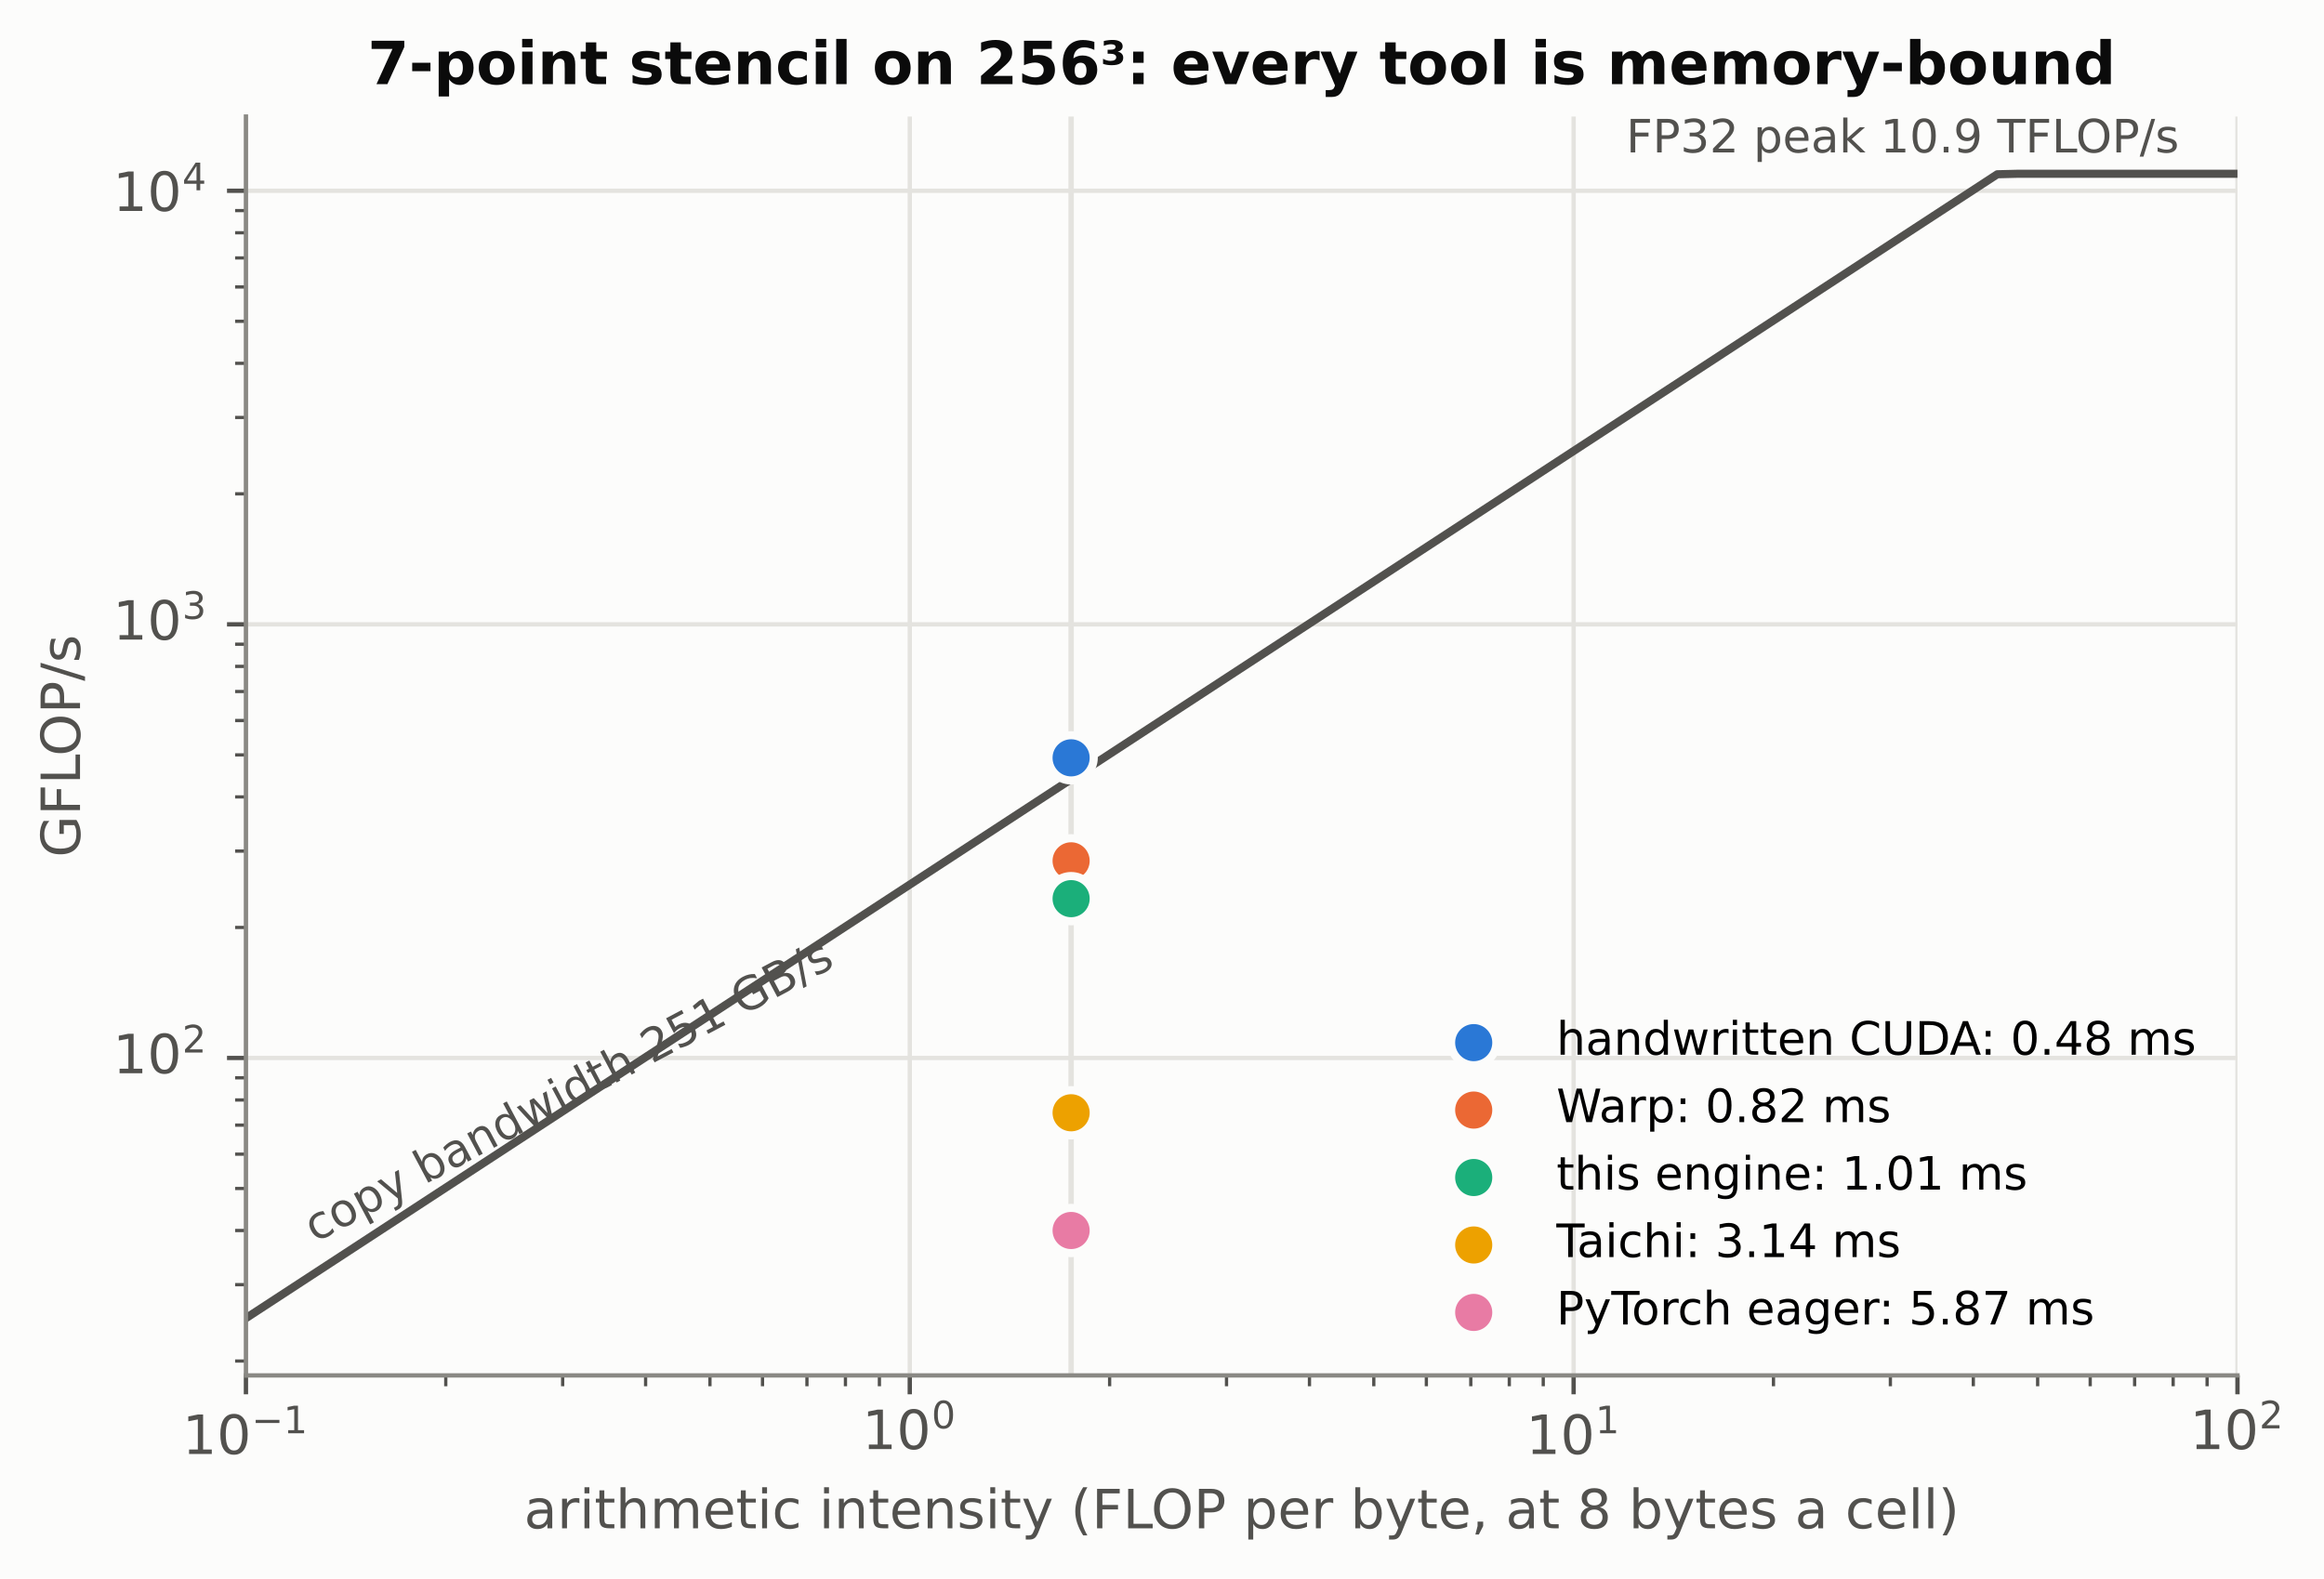
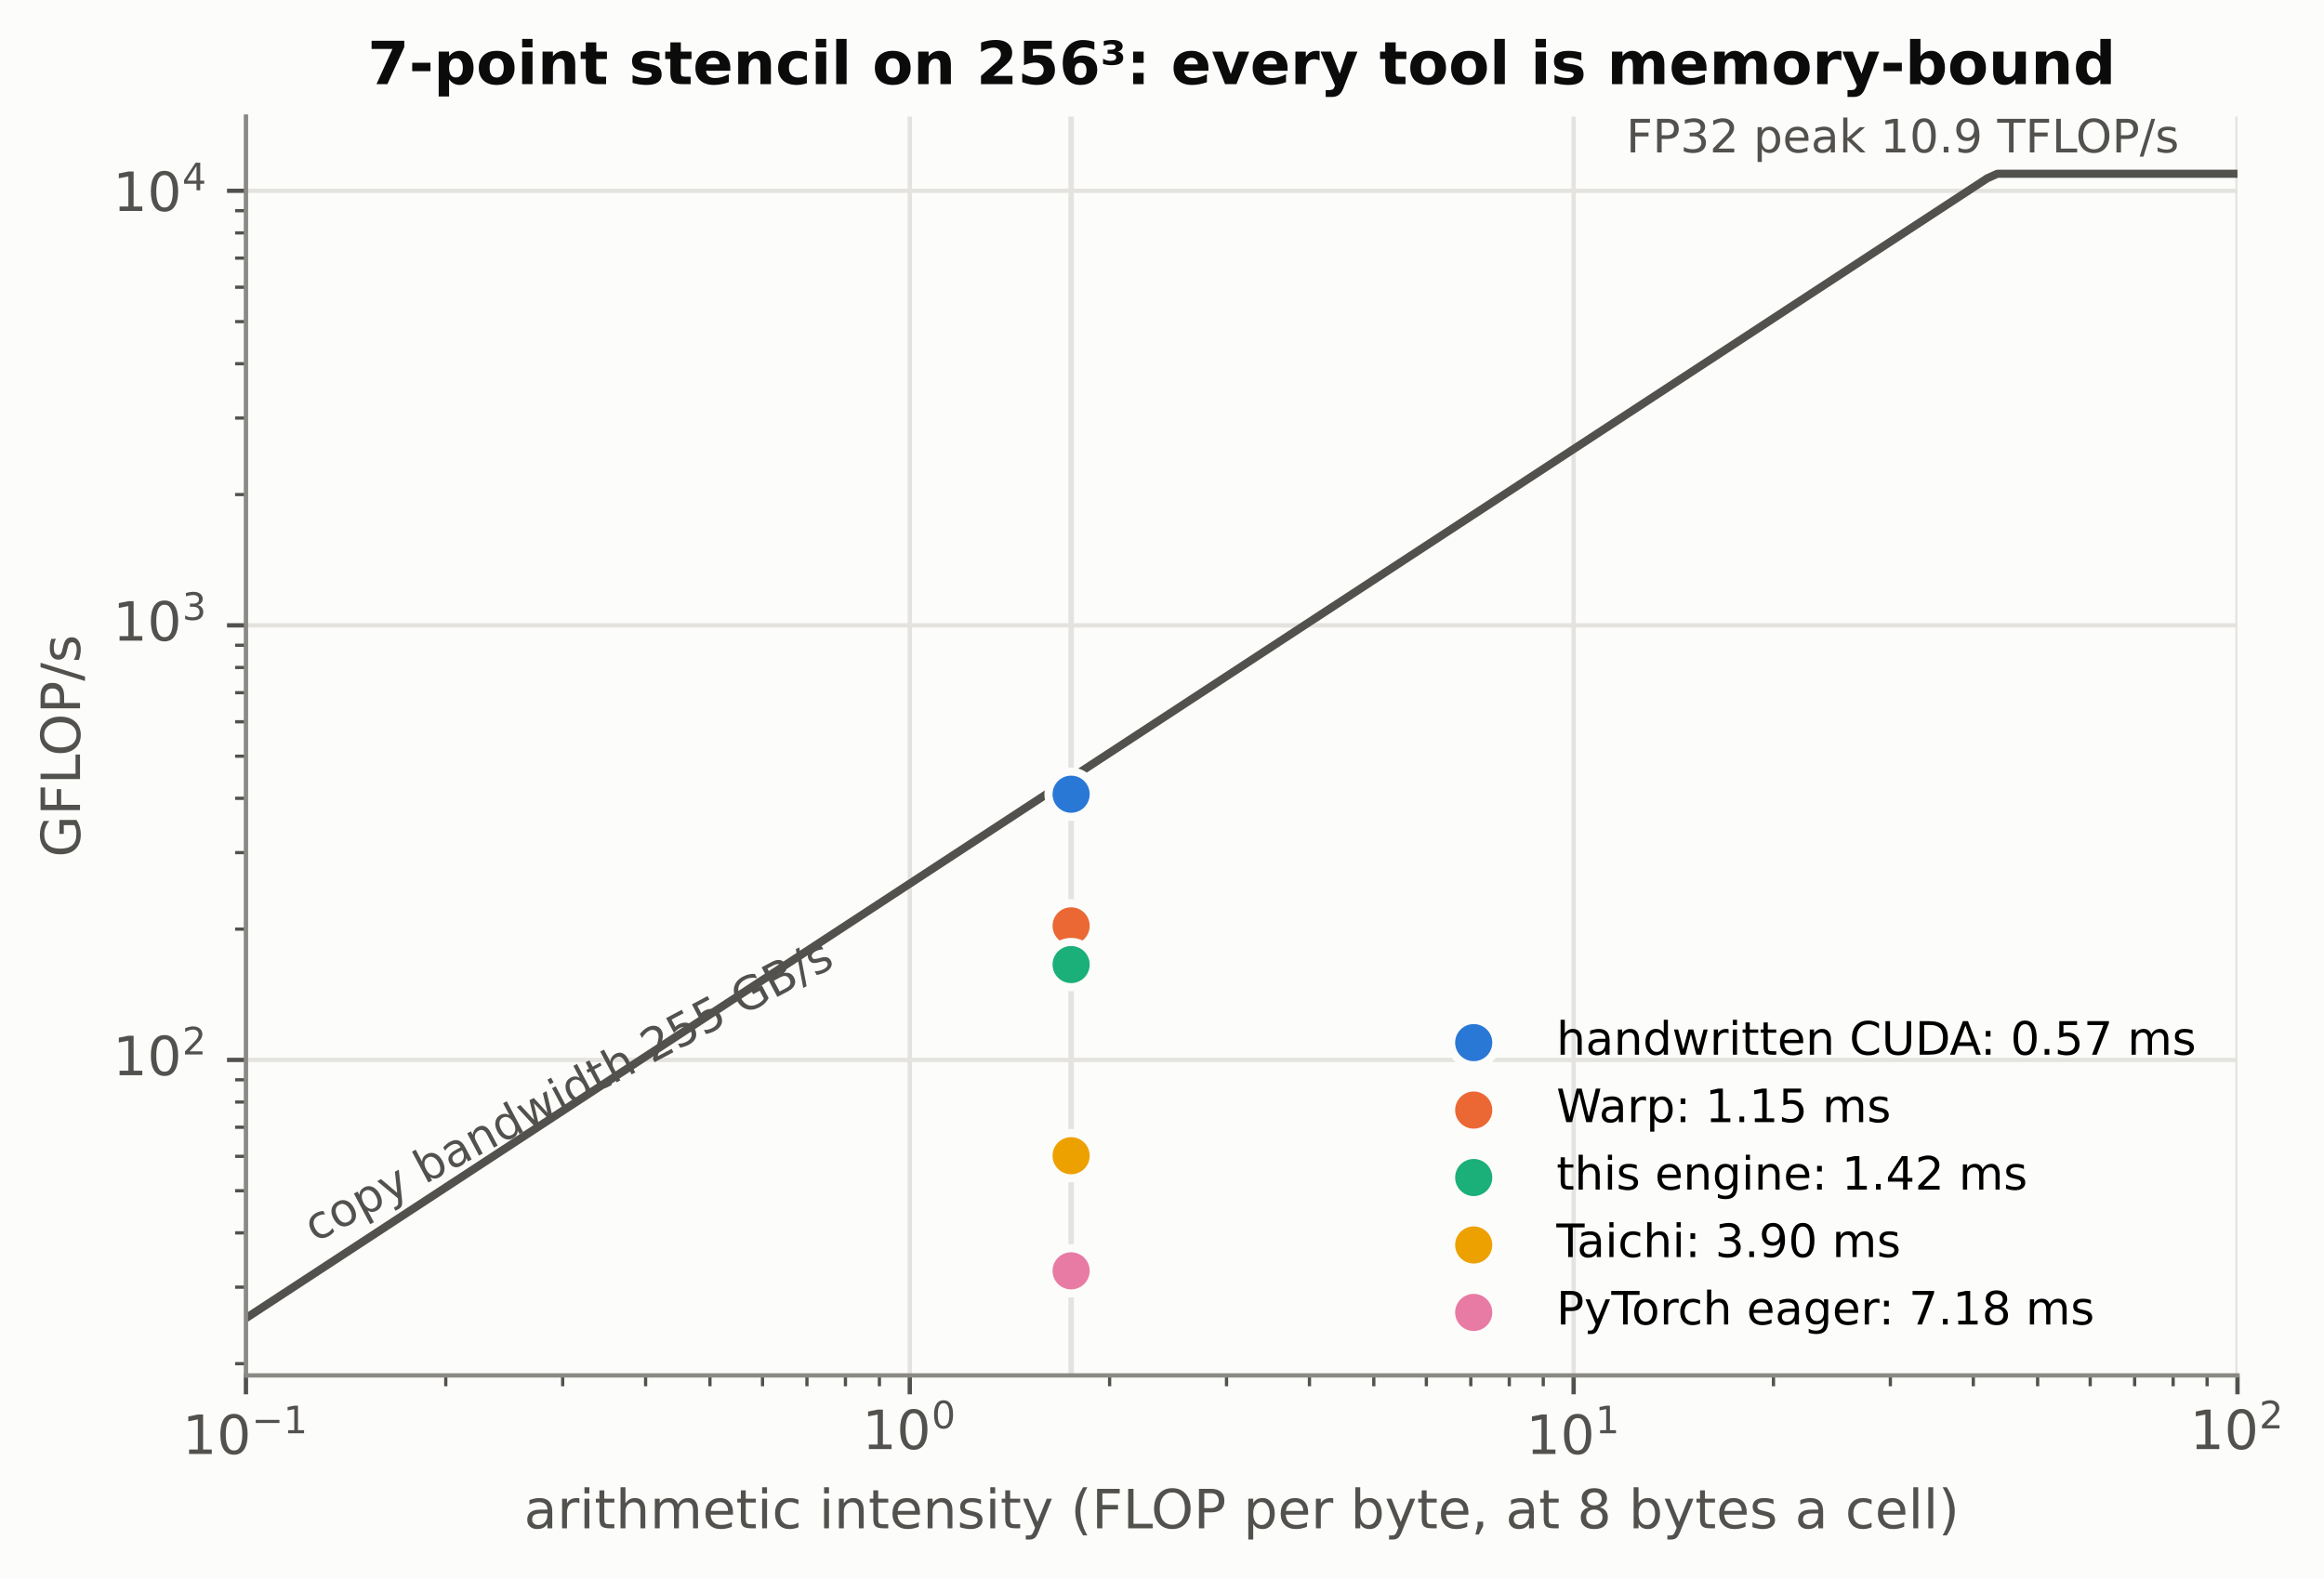
<svg xmlns="http://www.w3.org/2000/svg" xmlns:xlink="http://www.w3.org/1999/xlink" width="429.758pt" height="291.963pt" viewBox="0 0 429.758 291.963" version="1.1">
  <defs>
    <style type="text/css">*{stroke-linejoin: round; stroke-linecap: butt}</style>
  </defs>
  <g id="figure_1">
    <g id="patch_1">
      <path d="M 0 291.963  L 429.758 291.963  L 429.758 0  L 0 0  z " style="fill: #fcfcfb" />
    </g>
    <g id="axes_1">
      <g id="patch_2">
        <path d="M 45.478 254.406  L 413.758 254.406  L 413.758 21.558  L 45.478 21.558  z " style="fill: #fcfcfb" />
      </g>
      <g id="line2d_1">
-         <path d="M 198.073 254.406  L 198.073 21.558  " clip-path="url(#pedb1166327)" style="fill: none; stroke: #e4e3df; stroke-linecap: square" />
+         <path d="M 198.073 254.406  L 198.073 21.558  " clip-path="url(#pe92933a313)" style="fill: none; stroke: #e4e3df; stroke-linecap: square" />
      </g>
      <g id="matplotlib.axis_1">
        <g id="xtick_1">
          <g id="line2d_2">
-             <path d="M 45.478 254.406  L 45.478 21.558  " clip-path="url(#pedb1166327)" style="fill: none; stroke: #e4e3df; stroke-width: 0.8; stroke-linecap: square" />
+             <path d="M 45.478 254.406  L 45.478 21.558  " clip-path="url(#pe92933a313)" style="fill: none; stroke: #e4e3df; stroke-width: 0.8; stroke-linecap: square" />
          </g>
          <g id="line2d_3">
            <defs>
-               <path id="m3be2e57aa0" d="M 0 0  L 0 3.5  " style="stroke: #52514e; stroke-width: 0.8" />
+               <path id="m17cbc43838" d="M 0 0  L 0 3.5  " style="stroke: #52514e; stroke-width: 0.8" />
            </defs>
            <g>
-               <use xlink:href="#m3be2e57aa0" x="45.478" y="254.406" style="fill: #52514e; stroke: #52514e; stroke-width: 0.8" />
+               <use xlink:href="#m17cbc43838" x="45.478" y="254.406" style="fill: #52514e; stroke: #52514e; stroke-width: 0.8" />
            </g>
          </g>
          <g id="text_1">
            <g style="fill: #52514e" transform="translate(33.72812 269.0047)">
              <text>
                <tspan x="0" y="-0.064" style="font-size: 10px; font-family: 'DejaVu Sans'; fill: #52514e">1</tspan>
                <tspan x="6.362" y="-0.064" style="font-size: 10px; font-family: 'DejaVu Sans'; fill: #52514e">0</tspan>
                <tspan x="12.82" y="-3.892" style="font-size: 7px; font-family: 'DejaVu Sans'; fill: #52514e">−</tspan>
                <tspan x="18.686" y="-3.892" style="font-size: 7px; font-family: 'DejaVu Sans'; fill: #52514e">1</tspan>
              </text>
            </g>
          </g>
        </g>
        <g id="xtick_2">
          <g id="line2d_4">
-             <path d="M 168.238 254.406  L 168.238 21.558  " clip-path="url(#pedb1166327)" style="fill: none; stroke: #e4e3df; stroke-width: 0.8; stroke-linecap: square" />
+             <path d="M 168.238 254.406  L 168.238 21.558  " clip-path="url(#pe92933a313)" style="fill: none; stroke: #e4e3df; stroke-width: 0.8; stroke-linecap: square" />
          </g>
          <g id="line2d_5">
            <g>
-               <use xlink:href="#m3be2e57aa0" x="168.238" y="254.406" style="fill: #52514e; stroke: #52514e; stroke-width: 0.8" />
+               <use xlink:href="#m17cbc43838" x="168.238" y="254.406" style="fill: #52514e; stroke: #52514e; stroke-width: 0.8" />
            </g>
          </g>
          <g id="text_2">
            <g style="fill: #52514e" transform="translate(159.4381 269.0047)">
              <text>
                <tspan x="0" y="-0.977" style="font-size: 10px; font-family: 'DejaVu Sans'; fill: #52514e">1</tspan>
                <tspan x="6.362" y="-0.977" style="font-size: 10px; font-family: 'DejaVu Sans'; fill: #52514e">0</tspan>
                <tspan x="12.82" y="-4.805" style="font-size: 7px; font-family: 'DejaVu Sans'; fill: #52514e">0</tspan>
              </text>
            </g>
          </g>
        </g>
        <g id="xtick_3">
          <g id="line2d_6">
-             <path d="M 290.998 254.406  L 290.998 21.558  " clip-path="url(#pedb1166327)" style="fill: none; stroke: #e4e3df; stroke-width: 0.8; stroke-linecap: square" />
+             <path d="M 290.998 254.406  L 290.998 21.558  " clip-path="url(#pe92933a313)" style="fill: none; stroke: #e4e3df; stroke-width: 0.8; stroke-linecap: square" />
          </g>
          <g id="line2d_7">
            <g>
-               <use xlink:href="#m3be2e57aa0" x="290.998" y="254.406" style="fill: #52514e; stroke: #52514e; stroke-width: 0.8" />
+               <use xlink:href="#m17cbc43838" x="290.998" y="254.406" style="fill: #52514e; stroke: #52514e; stroke-width: 0.8" />
            </g>
          </g>
          <g id="text_3">
            <g style="fill: #52514e" transform="translate(282.1981 269.0047)">
              <text>
                <tspan x="0" y="-0.064" style="font-size: 10px; font-family: 'DejaVu Sans'; fill: #52514e">1</tspan>
                <tspan x="6.362" y="-0.064" style="font-size: 10px; font-family: 'DejaVu Sans'; fill: #52514e">0</tspan>
                <tspan x="12.82" y="-3.892" style="font-size: 7px; font-family: 'DejaVu Sans'; fill: #52514e">1</tspan>
              </text>
            </g>
          </g>
        </g>
        <g id="xtick_4">
          <g id="line2d_8">
-             <path d="M 413.758 254.406  L 413.758 21.558  " clip-path="url(#pedb1166327)" style="fill: none; stroke: #e4e3df; stroke-width: 0.8; stroke-linecap: square" />
+             <path d="M 413.758 254.406  L 413.758 21.558  " clip-path="url(#pe92933a313)" style="fill: none; stroke: #e4e3df; stroke-width: 0.8; stroke-linecap: square" />
          </g>
          <g id="line2d_9">
            <g>
-               <use xlink:href="#m3be2e57aa0" x="413.758" y="254.406" style="fill: #52514e; stroke: #52514e; stroke-width: 0.8" />
+               <use xlink:href="#m17cbc43838" x="413.758" y="254.406" style="fill: #52514e; stroke: #52514e; stroke-width: 0.8" />
            </g>
          </g>
          <g id="text_4">
            <g style="fill: #52514e" transform="translate(404.9581 269.0047)">
              <text>
                <tspan x="0" y="-0.977" style="font-size: 10px; font-family: 'DejaVu Sans'; fill: #52514e">1</tspan>
                <tspan x="6.362" y="-0.977" style="font-size: 10px; font-family: 'DejaVu Sans'; fill: #52514e">0</tspan>
                <tspan x="12.82" y="-4.805" style="font-size: 7px; font-family: 'DejaVu Sans'; fill: #52514e">2</tspan>
              </text>
            </g>
          </g>
        </g>
        <g id="xtick_5">
          <g id="line2d_10">
            <defs>
-               <path id="m01e2dffcc2" d="M 0 0  L 0 2  " style="stroke: #52514e; stroke-width: 0.6" />
+               <path id="m4987d2ed87" d="M 0 0  L 0 2  " style="stroke: #52514e; stroke-width: 0.6" />
            </defs>
            <g>
-               <use xlink:href="#m01e2dffcc2" x="82.433" y="254.406" style="fill: #52514e; stroke: #52514e; stroke-width: 0.6" />
+               <use xlink:href="#m4987d2ed87" x="82.433" y="254.406" style="fill: #52514e; stroke: #52514e; stroke-width: 0.6" />
            </g>
          </g>
        </g>
        <g id="xtick_6">
          <g id="line2d_11">
            <g>
-               <use xlink:href="#m01e2dffcc2" x="104.05" y="254.406" style="fill: #52514e; stroke: #52514e; stroke-width: 0.6" />
+               <use xlink:href="#m4987d2ed87" x="104.05" y="254.406" style="fill: #52514e; stroke: #52514e; stroke-width: 0.6" />
            </g>
          </g>
        </g>
        <g id="xtick_7">
          <g id="line2d_12">
            <g>
-               <use xlink:href="#m01e2dffcc2" x="119.387" y="254.406" style="fill: #52514e; stroke: #52514e; stroke-width: 0.6" />
+               <use xlink:href="#m4987d2ed87" x="119.387" y="254.406" style="fill: #52514e; stroke: #52514e; stroke-width: 0.6" />
            </g>
          </g>
        </g>
        <g id="xtick_8">
          <g id="line2d_13">
            <g>
-               <use xlink:href="#m01e2dffcc2" x="131.284" y="254.406" style="fill: #52514e; stroke: #52514e; stroke-width: 0.6" />
+               <use xlink:href="#m4987d2ed87" x="131.284" y="254.406" style="fill: #52514e; stroke: #52514e; stroke-width: 0.6" />
            </g>
          </g>
        </g>
        <g id="xtick_9">
          <g id="line2d_14">
            <g>
-               <use xlink:href="#m01e2dffcc2" x="141.004" y="254.406" style="fill: #52514e; stroke: #52514e; stroke-width: 0.6" />
+               <use xlink:href="#m4987d2ed87" x="141.004" y="254.406" style="fill: #52514e; stroke: #52514e; stroke-width: 0.6" />
            </g>
          </g>
        </g>
        <g id="xtick_10">
          <g id="line2d_15">
            <g>
-               <use xlink:href="#m01e2dffcc2" x="149.222" y="254.406" style="fill: #52514e; stroke: #52514e; stroke-width: 0.6" />
+               <use xlink:href="#m4987d2ed87" x="149.222" y="254.406" style="fill: #52514e; stroke: #52514e; stroke-width: 0.6" />
            </g>
          </g>
        </g>
        <g id="xtick_11">
          <g id="line2d_16">
            <g>
-               <use xlink:href="#m01e2dffcc2" x="156.341" y="254.406" style="fill: #52514e; stroke: #52514e; stroke-width: 0.6" />
+               <use xlink:href="#m4987d2ed87" x="156.341" y="254.406" style="fill: #52514e; stroke: #52514e; stroke-width: 0.6" />
            </g>
          </g>
        </g>
        <g id="xtick_12">
          <g id="line2d_17">
            <g>
-               <use xlink:href="#m01e2dffcc2" x="162.621" y="254.406" style="fill: #52514e; stroke: #52514e; stroke-width: 0.6" />
+               <use xlink:href="#m4987d2ed87" x="162.621" y="254.406" style="fill: #52514e; stroke: #52514e; stroke-width: 0.6" />
            </g>
          </g>
        </g>
        <g id="xtick_13">
          <g id="line2d_18">
            <g>
-               <use xlink:href="#m01e2dffcc2" x="205.193" y="254.406" style="fill: #52514e; stroke: #52514e; stroke-width: 0.6" />
+               <use xlink:href="#m4987d2ed87" x="205.193" y="254.406" style="fill: #52514e; stroke: #52514e; stroke-width: 0.6" />
            </g>
          </g>
        </g>
        <g id="xtick_14">
          <g id="line2d_19">
            <g>
-               <use xlink:href="#m01e2dffcc2" x="226.81" y="254.406" style="fill: #52514e; stroke: #52514e; stroke-width: 0.6" />
+               <use xlink:href="#m4987d2ed87" x="226.81" y="254.406" style="fill: #52514e; stroke: #52514e; stroke-width: 0.6" />
            </g>
          </g>
        </g>
        <g id="xtick_15">
          <g id="line2d_20">
            <g>
-               <use xlink:href="#m01e2dffcc2" x="242.147" y="254.406" style="fill: #52514e; stroke: #52514e; stroke-width: 0.6" />
+               <use xlink:href="#m4987d2ed87" x="242.147" y="254.406" style="fill: #52514e; stroke: #52514e; stroke-width: 0.6" />
            </g>
          </g>
        </g>
        <g id="xtick_16">
          <g id="line2d_21">
            <g>
-               <use xlink:href="#m01e2dffcc2" x="254.044" y="254.406" style="fill: #52514e; stroke: #52514e; stroke-width: 0.6" />
+               <use xlink:href="#m4987d2ed87" x="254.044" y="254.406" style="fill: #52514e; stroke: #52514e; stroke-width: 0.6" />
            </g>
          </g>
        </g>
        <g id="xtick_17">
          <g id="line2d_22">
            <g>
-               <use xlink:href="#m01e2dffcc2" x="263.764" y="254.406" style="fill: #52514e; stroke: #52514e; stroke-width: 0.6" />
+               <use xlink:href="#m4987d2ed87" x="263.764" y="254.406" style="fill: #52514e; stroke: #52514e; stroke-width: 0.6" />
            </g>
          </g>
        </g>
        <g id="xtick_18">
          <g id="line2d_23">
            <g>
-               <use xlink:href="#m01e2dffcc2" x="271.982" y="254.406" style="fill: #52514e; stroke: #52514e; stroke-width: 0.6" />
+               <use xlink:href="#m4987d2ed87" x="271.982" y="254.406" style="fill: #52514e; stroke: #52514e; stroke-width: 0.6" />
            </g>
          </g>
        </g>
        <g id="xtick_19">
          <g id="line2d_24">
            <g>
-               <use xlink:href="#m01e2dffcc2" x="279.101" y="254.406" style="fill: #52514e; stroke: #52514e; stroke-width: 0.6" />
+               <use xlink:href="#m4987d2ed87" x="279.101" y="254.406" style="fill: #52514e; stroke: #52514e; stroke-width: 0.6" />
            </g>
          </g>
        </g>
        <g id="xtick_20">
          <g id="line2d_25">
            <g>
-               <use xlink:href="#m01e2dffcc2" x="285.381" y="254.406" style="fill: #52514e; stroke: #52514e; stroke-width: 0.6" />
+               <use xlink:href="#m4987d2ed87" x="285.381" y="254.406" style="fill: #52514e; stroke: #52514e; stroke-width: 0.6" />
            </g>
          </g>
        </g>
        <g id="xtick_21">
          <g id="line2d_26">
            <g>
-               <use xlink:href="#m01e2dffcc2" x="327.953" y="254.406" style="fill: #52514e; stroke: #52514e; stroke-width: 0.6" />
+               <use xlink:href="#m4987d2ed87" x="327.953" y="254.406" style="fill: #52514e; stroke: #52514e; stroke-width: 0.6" />
            </g>
          </g>
        </g>
        <g id="xtick_22">
          <g id="line2d_27">
            <g>
-               <use xlink:href="#m01e2dffcc2" x="349.57" y="254.406" style="fill: #52514e; stroke: #52514e; stroke-width: 0.6" />
+               <use xlink:href="#m4987d2ed87" x="349.57" y="254.406" style="fill: #52514e; stroke: #52514e; stroke-width: 0.6" />
            </g>
          </g>
        </g>
        <g id="xtick_23">
          <g id="line2d_28">
            <g>
-               <use xlink:href="#m01e2dffcc2" x="364.907" y="254.406" style="fill: #52514e; stroke: #52514e; stroke-width: 0.6" />
+               <use xlink:href="#m4987d2ed87" x="364.907" y="254.406" style="fill: #52514e; stroke: #52514e; stroke-width: 0.6" />
            </g>
          </g>
        </g>
        <g id="xtick_24">
          <g id="line2d_29">
            <g>
-               <use xlink:href="#m01e2dffcc2" x="376.804" y="254.406" style="fill: #52514e; stroke: #52514e; stroke-width: 0.6" />
+               <use xlink:href="#m4987d2ed87" x="376.804" y="254.406" style="fill: #52514e; stroke: #52514e; stroke-width: 0.6" />
            </g>
          </g>
        </g>
        <g id="xtick_25">
          <g id="line2d_30">
            <g>
-               <use xlink:href="#m01e2dffcc2" x="386.524" y="254.406" style="fill: #52514e; stroke: #52514e; stroke-width: 0.6" />
+               <use xlink:href="#m4987d2ed87" x="386.524" y="254.406" style="fill: #52514e; stroke: #52514e; stroke-width: 0.6" />
            </g>
          </g>
        </g>
        <g id="xtick_26">
          <g id="line2d_31">
            <g>
-               <use xlink:href="#m01e2dffcc2" x="394.742" y="254.406" style="fill: #52514e; stroke: #52514e; stroke-width: 0.6" />
+               <use xlink:href="#m4987d2ed87" x="394.742" y="254.406" style="fill: #52514e; stroke: #52514e; stroke-width: 0.6" />
            </g>
          </g>
        </g>
        <g id="xtick_27">
          <g id="line2d_32">
            <g>
-               <use xlink:href="#m01e2dffcc2" x="401.861" y="254.406" style="fill: #52514e; stroke: #52514e; stroke-width: 0.6" />
+               <use xlink:href="#m4987d2ed87" x="401.861" y="254.406" style="fill: #52514e; stroke: #52514e; stroke-width: 0.6" />
            </g>
          </g>
        </g>
        <g id="xtick_28">
          <g id="line2d_33">
            <g>
-               <use xlink:href="#m01e2dffcc2" x="408.141" y="254.406" style="fill: #52514e; stroke: #52514e; stroke-width: 0.6" />
+               <use xlink:href="#m4987d2ed87" x="408.141" y="254.406" style="fill: #52514e; stroke: #52514e; stroke-width: 0.6" />
            </g>
          </g>
        </g>
        <g id="text_5">
          <text style="font-size: 10px; font-family: 'DejaVu Sans'; text-anchor: middle; fill: #52514e" x="229.618" y="282.683" transform="rotate(-0 229.6181 282.6828)">arithmetic intensity (FLOP per byte, at 8 bytes a cell)</text>
        </g>
      </g>
      <g id="matplotlib.axis_2">
        <g id="ytick_1">
          <g id="line2d_34">
-             <path d="M 45.478 195.688  L 413.758 195.688  " clip-path="url(#pedb1166327)" style="fill: none; stroke: #e4e3df; stroke-width: 0.8; stroke-linecap: square" />
+             <path d="M 45.478 196.052  L 413.758 196.052  " clip-path="url(#pe92933a313)" style="fill: none; stroke: #e4e3df; stroke-width: 0.8; stroke-linecap: square" />
          </g>
          <g id="line2d_35">
            <defs>
-               <path id="mc370e9681e" d="M 0 0  L -3.5 0  " style="stroke: #52514e; stroke-width: 0.8" />
+               <path id="m19ef236ba5" d="M 0 0  L -3.5 0  " style="stroke: #52514e; stroke-width: 0.8" />
            </defs>
            <g>
-               <use xlink:href="#mc370e9681e" x="45.478" y="195.688" style="fill: #52514e; stroke: #52514e; stroke-width: 0.8" />
+               <use xlink:href="#m19ef236ba5" x="45.478" y="196.052" style="fill: #52514e; stroke: #52514e; stroke-width: 0.8" />
            </g>
          </g>
          <g id="text_6">
-             <g style="fill: #52514e" transform="translate(20.87813 199.4875)">
+             <g style="fill: #52514e" transform="translate(20.87813 199.8516)">
              <text>
                <tspan x="0" y="-0.977" style="font-size: 10px; font-family: 'DejaVu Sans'; fill: #52514e">1</tspan>
                <tspan x="6.362" y="-0.977" style="font-size: 10px; font-family: 'DejaVu Sans'; fill: #52514e">0</tspan>
                <tspan x="12.82" y="-4.805" style="font-size: 7px; font-family: 'DejaVu Sans'; fill: #52514e">2</tspan>
              </text>
            </g>
          </g>
        </g>
        <g id="ytick_2">
          <g id="line2d_36">
-             <path d="M 45.478 115.486  L 413.758 115.486  " clip-path="url(#pedb1166327)" style="fill: none; stroke: #e4e3df; stroke-width: 0.8; stroke-linecap: square" />
+             <path d="M 45.478 115.672  L 413.758 115.672  " clip-path="url(#pe92933a313)" style="fill: none; stroke: #e4e3df; stroke-width: 0.8; stroke-linecap: square" />
          </g>
          <g id="line2d_37">
            <g>
-               <use xlink:href="#mc370e9681e" x="45.478" y="115.486" style="fill: #52514e; stroke: #52514e; stroke-width: 0.8" />
+               <use xlink:href="#m19ef236ba5" x="45.478" y="115.672" style="fill: #52514e; stroke: #52514e; stroke-width: 0.8" />
            </g>
          </g>
          <g id="text_7">
-             <g style="fill: #52514e" transform="translate(20.87813 119.2855)">
+             <g style="fill: #52514e" transform="translate(20.87813 119.471)">
              <text>
                <tspan x="0" y="-0.977" style="font-size: 10px; font-family: 'DejaVu Sans'; fill: #52514e">1</tspan>
                <tspan x="6.362" y="-0.977" style="font-size: 10px; font-family: 'DejaVu Sans'; fill: #52514e">0</tspan>
                <tspan x="12.82" y="-4.805" style="font-size: 7px; font-family: 'DejaVu Sans'; fill: #52514e">3</tspan>
              </text>
            </g>
          </g>
        </g>
        <g id="ytick_3">
          <g id="line2d_38">
-             <path d="M 45.478 35.284  L 413.758 35.284  " clip-path="url(#pedb1166327)" style="fill: none; stroke: #e4e3df; stroke-width: 0.8; stroke-linecap: square" />
+             <path d="M 45.478 35.291  L 413.758 35.291  " clip-path="url(#pe92933a313)" style="fill: none; stroke: #e4e3df; stroke-width: 0.8; stroke-linecap: square" />
          </g>
          <g id="line2d_39">
            <g>
-               <use xlink:href="#mc370e9681e" x="45.478" y="35.284" style="fill: #52514e; stroke: #52514e; stroke-width: 0.8" />
+               <use xlink:href="#m19ef236ba5" x="45.478" y="35.291" style="fill: #52514e; stroke: #52514e; stroke-width: 0.8" />
            </g>
          </g>
          <g id="text_8">
-             <g style="fill: #52514e" transform="translate(20.87813 39.0835)">
+             <g style="fill: #52514e" transform="translate(20.87813 39.09049)">
              <text>
                <tspan x="0" y="-0.064" style="font-size: 10px; font-family: 'DejaVu Sans'; fill: #52514e">1</tspan>
                <tspan x="6.362" y="-0.064" style="font-size: 10px; font-family: 'DejaVu Sans'; fill: #52514e">0</tspan>
                <tspan x="12.82" y="-3.892" style="font-size: 7px; font-family: 'DejaVu Sans'; fill: #52514e">4</tspan>
              </text>
            </g>
          </g>
        </g>
        <g id="ytick_4">
          <g id="line2d_40">
            <defs>
-               <path id="m67fe9f2389" d="M 0 0  L -2 0  " style="stroke: #52514e; stroke-width: 0.6" />
+               <path id="mbc4e51e334" d="M 0 0  L -2 0  " style="stroke: #52514e; stroke-width: 0.6" />
            </defs>
            <g>
-               <use xlink:href="#m67fe9f2389" x="45.478" y="251.747" style="fill: #52514e; stroke: #52514e; stroke-width: 0.6" />
+               <use xlink:href="#mbc4e51e334" x="45.478" y="252.236" style="fill: #52514e; stroke: #52514e; stroke-width: 0.6" />
            </g>
          </g>
        </g>
        <g id="ytick_5">
          <g id="line2d_41">
            <g>
-               <use xlink:href="#m67fe9f2389" x="45.478" y="237.624" style="fill: #52514e; stroke: #52514e; stroke-width: 0.6" />
+               <use xlink:href="#mbc4e51e334" x="45.478" y="238.082" style="fill: #52514e; stroke: #52514e; stroke-width: 0.6" />
            </g>
          </g>
        </g>
        <g id="ytick_6">
          <g id="line2d_42">
            <g>
-               <use xlink:href="#m67fe9f2389" x="45.478" y="227.604" style="fill: #52514e; stroke: #52514e; stroke-width: 0.6" />
+               <use xlink:href="#mbc4e51e334" x="45.478" y="228.039" style="fill: #52514e; stroke: #52514e; stroke-width: 0.6" />
            </g>
          </g>
        </g>
        <g id="ytick_7">
          <g id="line2d_43">
            <g>
-               <use xlink:href="#m67fe9f2389" x="45.478" y="219.831" style="fill: #52514e; stroke: #52514e; stroke-width: 0.6" />
+               <use xlink:href="#mbc4e51e334" x="45.478" y="220.249" style="fill: #52514e; stroke: #52514e; stroke-width: 0.6" />
            </g>
          </g>
        </g>
        <g id="ytick_8">
          <g id="line2d_44">
            <g>
-               <use xlink:href="#m67fe9f2389" x="45.478" y="213.481" style="fill: #52514e; stroke: #52514e; stroke-width: 0.6" />
+               <use xlink:href="#mbc4e51e334" x="45.478" y="213.885" style="fill: #52514e; stroke: #52514e; stroke-width: 0.6" />
            </g>
          </g>
        </g>
        <g id="ytick_9">
          <g id="line2d_45">
            <g>
-               <use xlink:href="#m67fe9f2389" x="45.478" y="208.112" style="fill: #52514e; stroke: #52514e; stroke-width: 0.6" />
+               <use xlink:href="#mbc4e51e334" x="45.478" y="208.503" style="fill: #52514e; stroke: #52514e; stroke-width: 0.6" />
            </g>
          </g>
        </g>
        <g id="ytick_10">
          <g id="line2d_46">
            <g>
-               <use xlink:href="#m67fe9f2389" x="45.478" y="203.461" style="fill: #52514e; stroke: #52514e; stroke-width: 0.6" />
+               <use xlink:href="#mbc4e51e334" x="45.478" y="203.842" style="fill: #52514e; stroke: #52514e; stroke-width: 0.6" />
            </g>
          </g>
        </g>
        <g id="ytick_11">
          <g id="line2d_47">
            <g>
-               <use xlink:href="#m67fe9f2389" x="45.478" y="199.358" style="fill: #52514e; stroke: #52514e; stroke-width: 0.6" />
+               <use xlink:href="#mbc4e51e334" x="45.478" y="199.73" style="fill: #52514e; stroke: #52514e; stroke-width: 0.6" />
            </g>
          </g>
        </g>
        <g id="ytick_12">
          <g id="line2d_48">
            <g>
-               <use xlink:href="#m67fe9f2389" x="45.478" y="171.545" style="fill: #52514e; stroke: #52514e; stroke-width: 0.6" />
+               <use xlink:href="#mbc4e51e334" x="45.478" y="171.855" style="fill: #52514e; stroke: #52514e; stroke-width: 0.6" />
            </g>
          </g>
        </g>
        <g id="ytick_13">
          <g id="line2d_49">
            <g>
-               <use xlink:href="#m67fe9f2389" x="45.478" y="157.422" style="fill: #52514e; stroke: #52514e; stroke-width: 0.6" />
+               <use xlink:href="#mbc4e51e334" x="45.478" y="157.701" style="fill: #52514e; stroke: #52514e; stroke-width: 0.6" />
            </g>
          </g>
        </g>
        <g id="ytick_14">
          <g id="line2d_50">
            <g>
-               <use xlink:href="#m67fe9f2389" x="45.478" y="147.402" style="fill: #52514e; stroke: #52514e; stroke-width: 0.6" />
+               <use xlink:href="#mbc4e51e334" x="45.478" y="147.658" style="fill: #52514e; stroke: #52514e; stroke-width: 0.6" />
            </g>
          </g>
        </g>
        <g id="ytick_15">
          <g id="line2d_51">
            <g>
-               <use xlink:href="#m67fe9f2389" x="45.478" y="139.629" style="fill: #52514e; stroke: #52514e; stroke-width: 0.6" />
+               <use xlink:href="#mbc4e51e334" x="45.478" y="139.869" style="fill: #52514e; stroke: #52514e; stroke-width: 0.6" />
            </g>
          </g>
        </g>
        <g id="ytick_16">
          <g id="line2d_52">
            <g>
-               <use xlink:href="#m67fe9f2389" x="45.478" y="133.279" style="fill: #52514e; stroke: #52514e; stroke-width: 0.6" />
+               <use xlink:href="#mbc4e51e334" x="45.478" y="133.504" style="fill: #52514e; stroke: #52514e; stroke-width: 0.6" />
            </g>
          </g>
        </g>
        <g id="ytick_17">
          <g id="line2d_53">
            <g>
-               <use xlink:href="#m67fe9f2389" x="45.478" y="127.91" style="fill: #52514e; stroke: #52514e; stroke-width: 0.6" />
+               <use xlink:href="#mbc4e51e334" x="45.478" y="128.123" style="fill: #52514e; stroke: #52514e; stroke-width: 0.6" />
            </g>
          </g>
        </g>
        <g id="ytick_18">
          <g id="line2d_54">
            <g>
-               <use xlink:href="#m67fe9f2389" x="45.478" y="123.259" style="fill: #52514e; stroke: #52514e; stroke-width: 0.6" />
+               <use xlink:href="#mbc4e51e334" x="45.478" y="123.462" style="fill: #52514e; stroke: #52514e; stroke-width: 0.6" />
            </g>
          </g>
        </g>
        <g id="ytick_19">
          <g id="line2d_55">
            <g>
-               <use xlink:href="#m67fe9f2389" x="45.478" y="119.156" style="fill: #52514e; stroke: #52514e; stroke-width: 0.6" />
+               <use xlink:href="#mbc4e51e334" x="45.478" y="119.35" style="fill: #52514e; stroke: #52514e; stroke-width: 0.6" />
            </g>
          </g>
        </g>
        <g id="ytick_20">
          <g id="line2d_56">
            <g>
-               <use xlink:href="#m67fe9f2389" x="45.478" y="91.343" style="fill: #52514e; stroke: #52514e; stroke-width: 0.6" />
+               <use xlink:href="#mbc4e51e334" x="45.478" y="91.475" style="fill: #52514e; stroke: #52514e; stroke-width: 0.6" />
            </g>
          </g>
        </g>
        <g id="ytick_21">
          <g id="line2d_57">
            <g>
-               <use xlink:href="#m67fe9f2389" x="45.478" y="77.22" style="fill: #52514e; stroke: #52514e; stroke-width: 0.6" />
+               <use xlink:href="#mbc4e51e334" x="45.478" y="77.321" style="fill: #52514e; stroke: #52514e; stroke-width: 0.6" />
            </g>
          </g>
        </g>
        <g id="ytick_22">
          <g id="line2d_58">
            <g>
-               <use xlink:href="#m67fe9f2389" x="45.478" y="67.2" style="fill: #52514e; stroke: #52514e; stroke-width: 0.6" />
+               <use xlink:href="#mbc4e51e334" x="45.478" y="67.278" style="fill: #52514e; stroke: #52514e; stroke-width: 0.6" />
            </g>
          </g>
        </g>
        <g id="ytick_23">
          <g id="line2d_59">
            <g>
-               <use xlink:href="#m67fe9f2389" x="45.478" y="59.427" style="fill: #52514e; stroke: #52514e; stroke-width: 0.6" />
+               <use xlink:href="#mbc4e51e334" x="45.478" y="59.488" style="fill: #52514e; stroke: #52514e; stroke-width: 0.6" />
            </g>
          </g>
        </g>
        <g id="ytick_24">
          <g id="line2d_60">
            <g>
-               <use xlink:href="#m67fe9f2389" x="45.478" y="53.077" style="fill: #52514e; stroke: #52514e; stroke-width: 0.6" />
+               <use xlink:href="#mbc4e51e334" x="45.478" y="53.124" style="fill: #52514e; stroke: #52514e; stroke-width: 0.6" />
            </g>
          </g>
        </g>
        <g id="ytick_25">
          <g id="line2d_61">
            <g>
-               <use xlink:href="#m67fe9f2389" x="45.478" y="47.708" style="fill: #52514e; stroke: #52514e; stroke-width: 0.6" />
+               <use xlink:href="#mbc4e51e334" x="45.478" y="47.742" style="fill: #52514e; stroke: #52514e; stroke-width: 0.6" />
            </g>
          </g>
        </g>
        <g id="ytick_26">
          <g id="line2d_62">
            <g>
-               <use xlink:href="#m67fe9f2389" x="45.478" y="43.057" style="fill: #52514e; stroke: #52514e; stroke-width: 0.6" />
+               <use xlink:href="#mbc4e51e334" x="45.478" y="43.081" style="fill: #52514e; stroke: #52514e; stroke-width: 0.6" />
            </g>
          </g>
        </g>
        <g id="ytick_27">
          <g id="line2d_63">
            <g>
-               <use xlink:href="#m67fe9f2389" x="45.478" y="38.954" style="fill: #52514e; stroke: #52514e; stroke-width: 0.6" />
+               <use xlink:href="#mbc4e51e334" x="45.478" y="38.969" style="fill: #52514e; stroke: #52514e; stroke-width: 0.6" />
            </g>
          </g>
        </g>
        <g id="text_9">
          <text style="font-size: 10px; font-family: 'DejaVu Sans'; text-anchor: middle; fill: #52514e" x="14.798" y="137.982" transform="rotate(-90 14.79844 137.9823)">GFLOP/s</text>
        </g>
      </g>
      <g id="line2d_64">
-         <path d="M 45.478 243.822  L 369.342 32.234  L 373.044 32.142  L 413.758 32.142  L 413.758 32.142  " clip-path="url(#pedb1166327)" style="fill: none; stroke: #52514e; stroke-width: 1.5; stroke-linecap: square" />
+         <path d="M 45.478 243.822  L 367.492 32.975  L 369.342 32.142  L 413.758 32.142  L 413.758 32.142  " clip-path="url(#pe92933a313)" style="fill: none; stroke: #52514e; stroke-width: 1.5; stroke-linecap: square" />
      </g>
      <g id="patch_3">
        <path d="M 45.478 254.406  L 45.478 21.558  " style="fill: none; stroke: #8a8984; stroke-width: 0.8; stroke-linejoin: miter; stroke-linecap: square" />
      </g>
      <g id="patch_4">
        <path d="M 45.478 254.406  L 413.758 254.406  " style="fill: none; stroke: #8a8984; stroke-width: 0.8; stroke-linejoin: miter; stroke-linecap: square" />
      </g>
      <g id="text_10">
-         <text style="font-size: 8.5px; font-family: 'DejaVu Sans'; fill: #52514e" transform="translate(58.23058 229.9063) rotate(-28)">copy bandwidth 251 GB/s</text>
+         <text style="font-size: 8.5px; font-family: 'DejaVu Sans'; fill: #52514e" transform="translate(58.23058 229.8749) rotate(-28)">copy bandwidth 255 GB/s</text>
      </g>
      <g id="text_11">
-         <text style="font-size: 8.5px; font-family: 'DejaVu Sans'; text-anchor: start; fill: #52514e" x="300.718" y="28.195" transform="rotate(-0 300.7184 28.1949)">FP32 peak 10.9 TFLOP/s</text>
+         <text style="font-size: 8.5px; font-family: 'DejaVu Sans'; text-anchor: start; fill: #52514e" x="300.718" y="28.186" transform="rotate(-0 300.7184 28.18611)">FP32 peak 10.9 TFLOP/s</text>
      </g>
      <g id="PathCollection_1">
        <defs>
-           <path id="m815e84ab1c" d="M 0 4.183  C 1.109 4.183 2.174 3.743 2.958 2.958  C 3.743 2.174 4.183 1.109 4.183 0  C 4.183 -1.109 3.743 -2.174 2.958 -2.958  C 2.174 -3.743 1.109 -4.183 0 -4.183  C -1.109 -4.183 -2.174 -3.743 -2.958 -2.958  C -3.743 -2.174 -4.183 -1.109 -4.183 0  C -4.183 1.109 -3.743 2.174 -2.958 2.958  C -2.174 3.743 -1.109 4.183 0 4.183  z " style="stroke: #fcfcfb; stroke-width: 1.5" />
+           <path id="m6704077eff" d="M 0 4.183  C 1.109 4.183 2.174 3.743 2.958 2.958  C 3.743 2.174 4.183 1.109 4.183 0  C 4.183 -1.109 3.743 -2.174 2.958 -2.958  C 2.174 -3.743 1.109 -4.183 0 -4.183  C -1.109 -4.183 -2.174 -3.743 -2.958 -2.958  C -3.743 -2.174 -4.183 -1.109 -4.183 0  C -4.183 1.109 -3.743 2.174 -2.958 2.958  C -2.174 3.743 -1.109 4.183 0 4.183  z " style="stroke: #fcfcfb; stroke-width: 1.5" />
        </defs>
-         <g clip-path="url(#pedb1166327)">
-           <use xlink:href="#m815e84ab1c" x="198.073" y="140.175" style="fill: #2a78d6; stroke: #fcfcfb; stroke-width: 1.5" />
+         <g clip-path="url(#pe92933a313)">
+           <use xlink:href="#m6704077eff" x="198.073" y="146.901" style="fill: #2a78d6; stroke: #fcfcfb; stroke-width: 1.5" />
        </g>
      </g>
      <g id="PathCollection_2">
        <defs>
-           <path id="m47e8d152f0" d="M 0 4.183  C 1.109 4.183 2.174 3.743 2.958 2.958  C 3.743 2.174 4.183 1.109 4.183 0  C 4.183 -1.109 3.743 -2.174 2.958 -2.958  C 2.174 -3.743 1.109 -4.183 0 -4.183  C -1.109 -4.183 -2.174 -3.743 -2.958 -2.958  C -3.743 -2.174 -4.183 -1.109 -4.183 0  C -4.183 1.109 -3.743 2.174 -2.958 2.958  C -2.174 3.743 -1.109 4.183 0 4.183  z " style="stroke: #fcfcfb; stroke-width: 1.5" />
+           <path id="m59159f3acb" d="M 0 4.183  C 1.109 4.183 2.174 3.743 2.958 2.958  C 3.743 2.174 4.183 1.109 4.183 0  C 4.183 -1.109 3.743 -2.174 2.958 -2.958  C 2.174 -3.743 1.109 -4.183 0 -4.183  C -1.109 -4.183 -2.174 -3.743 -2.958 -2.958  C -3.743 -2.174 -4.183 -1.109 -4.183 0  C -4.183 1.109 -3.743 2.174 -2.958 2.958  C -2.174 3.743 -1.109 4.183 0 4.183  z " style="stroke: #fcfcfb; stroke-width: 1.5" />
        </defs>
-         <g clip-path="url(#pedb1166327)">
-           <use xlink:href="#m47e8d152f0" x="198.073" y="159.226" style="fill: #eb6834; stroke: #fcfcfb; stroke-width: 1.5" />
+         <g clip-path="url(#pe92933a313)">
+           <use xlink:href="#m59159f3acb" x="198.073" y="171.253" style="fill: #eb6834; stroke: #fcfcfb; stroke-width: 1.5" />
        </g>
      </g>
      <g id="PathCollection_3">
        <defs>
-           <path id="mb77001ef6b" d="M 0 4.183  C 1.109 4.183 2.174 3.743 2.958 2.958  C 3.743 2.174 4.183 1.109 4.183 0  C 4.183 -1.109 3.743 -2.174 2.958 -2.958  C 2.174 -3.743 1.109 -4.183 0 -4.183  C -1.109 -4.183 -2.174 -3.743 -2.958 -2.958  C -3.743 -2.174 -4.183 -1.109 -4.183 0  C -4.183 1.109 -3.743 2.174 -2.958 2.958  C -2.174 3.743 -1.109 4.183 0 4.183  z " style="stroke: #fcfcfb; stroke-width: 1.5" />
+           <path id="mf13a415f72" d="M 0 4.183  C 1.109 4.183 2.174 3.743 2.958 2.958  C 3.743 2.174 4.183 1.109 4.183 0  C 4.183 -1.109 3.743 -2.174 2.958 -2.958  C 2.174 -3.743 1.109 -4.183 0 -4.183  C -1.109 -4.183 -2.174 -3.743 -2.958 -2.958  C -3.743 -2.174 -4.183 -1.109 -4.183 0  C -4.183 1.109 -3.743 2.174 -2.958 2.958  C -2.174 3.743 -1.109 4.183 0 4.183  z " style="stroke: #fcfcfb; stroke-width: 1.5" />
        </defs>
-         <g clip-path="url(#pedb1166327)">
-           <use xlink:href="#mb77001ef6b" x="198.073" y="166.223" style="fill: #1baf7a; stroke: #fcfcfb; stroke-width: 1.5" />
+         <g clip-path="url(#pe92933a313)">
+           <use xlink:href="#mf13a415f72" x="198.073" y="178.413" style="fill: #1baf7a; stroke: #fcfcfb; stroke-width: 1.5" />
        </g>
      </g>
      <g id="PathCollection_4">
        <defs>
-           <path id="mdcbaadfe55" d="M 0 4.183  C 1.109 4.183 2.174 3.743 2.958 2.958  C 3.743 2.174 4.183 1.109 4.183 0  C 4.183 -1.109 3.743 -2.174 2.958 -2.958  C 2.174 -3.743 1.109 -4.183 0 -4.183  C -1.109 -4.183 -2.174 -3.743 -2.958 -2.958  C -3.743 -2.174 -4.183 -1.109 -4.183 0  C -4.183 1.109 -3.743 2.174 -2.958 2.958  C -2.174 3.743 -1.109 4.183 0 4.183  z " style="stroke: #fcfcfb; stroke-width: 1.5" />
+           <path id="m3e56cd4b02" d="M 0 4.183  C 1.109 4.183 2.174 3.743 2.958 2.958  C 3.743 2.174 4.183 1.109 4.183 0  C 4.183 -1.109 3.743 -2.174 2.958 -2.958  C 2.174 -3.743 1.109 -4.183 0 -4.183  C -1.109 -4.183 -2.174 -3.743 -2.958 -2.958  C -3.743 -2.174 -4.183 -1.109 -4.183 0  C -4.183 1.109 -3.743 2.174 -2.958 2.958  C -2.174 3.743 -1.109 4.183 0 4.183  z " style="stroke: #fcfcfb; stroke-width: 1.5" />
        </defs>
-         <g clip-path="url(#pedb1166327)">
-           <use xlink:href="#mdcbaadfe55" x="198.073" y="205.828" style="fill: #eda100; stroke: #fcfcfb; stroke-width: 1.5" />
+         <g clip-path="url(#pe92933a313)">
+           <use xlink:href="#m3e56cd4b02" x="198.073" y="213.77" style="fill: #eda100; stroke: #fcfcfb; stroke-width: 1.5" />
        </g>
      </g>
      <g id="PathCollection_5">
        <defs>
-           <path id="m634d111b01" d="M 0 4.183  C 1.109 4.183 2.174 3.743 2.958 2.958  C 3.743 2.174 4.183 1.109 4.183 0  C 4.183 -1.109 3.743 -2.174 2.958 -2.958  C 2.174 -3.743 1.109 -4.183 0 -4.183  C -1.109 -4.183 -2.174 -3.743 -2.958 -2.958  C -3.743 -2.174 -4.183 -1.109 -4.183 0  C -4.183 1.109 -3.743 2.174 -2.958 2.958  C -2.174 3.743 -1.109 4.183 0 4.183  z " style="stroke: #fcfcfb; stroke-width: 1.5" />
+           <path id="me8e2448123" d="M 0 4.183  C 1.109 4.183 2.174 3.743 2.958 2.958  C 3.743 2.174 4.183 1.109 4.183 0  C 4.183 -1.109 3.743 -2.174 2.958 -2.958  C 2.174 -3.743 1.109 -4.183 0 -4.183  C -1.109 -4.183 -2.174 -3.743 -2.958 -2.958  C -3.743 -2.174 -4.183 -1.109 -4.183 0  C -4.183 1.109 -3.743 2.174 -2.958 2.958  C -2.174 3.743 -1.109 4.183 0 4.183  z " style="stroke: #fcfcfb; stroke-width: 1.5" />
        </defs>
-         <g clip-path="url(#pedb1166327)">
-           <use xlink:href="#m634d111b01" x="198.073" y="227.601" style="fill: #e87ba4; stroke: #fcfcfb; stroke-width: 1.5" />
+         <g clip-path="url(#pe92933a313)">
+           <use xlink:href="#me8e2448123" x="198.073" y="235.063" style="fill: #e87ba4; stroke: #fcfcfb; stroke-width: 1.5" />
        </g>
      </g>
      <g id="text_12">
        <text style="font-weight: 700; font-size: 11px; font-family: 'DejaVu Sans'; text-anchor: middle; fill: #0b0b0b" x="229.618" y="15.558" transform="rotate(-0 229.6181 15.55828)">7-point stencil on 256³: every tool is memory-bound</text>
      </g>
      <g id="legend_1">
        <g id="PathCollection_6">
          <g>
-             <use xlink:href="#m815e84ab1c" x="272.521" y="192.852" style="fill: #2a78d6; stroke: #fcfcfb; stroke-width: 1.5" />
+             <use xlink:href="#m6704077eff" x="272.521" y="192.852" style="fill: #2a78d6; stroke: #fcfcfb; stroke-width: 1.5" />
          </g>
        </g>
        <g id="text_13">
-           <text style="font-size: 8.5px; font-family: 'DejaVu Sans'; text-anchor: start" x="287.821" y="195.083" transform="rotate(-0 287.8213 195.0829)">handwritten CUDA: 0.48 ms</text>
+           <text style="font-size: 8.5px; font-family: 'DejaVu Sans'; text-anchor: start" x="287.821" y="195.083" transform="rotate(-0 287.8213 195.0829)">handwritten CUDA: 0.57 ms</text>
        </g>
        <g id="PathCollection_7">
          <g>
-             <use xlink:href="#m47e8d152f0" x="272.521" y="205.328" style="fill: #eb6834; stroke: #fcfcfb; stroke-width: 1.5" />
+             <use xlink:href="#m59159f3acb" x="272.521" y="205.328" style="fill: #eb6834; stroke: #fcfcfb; stroke-width: 1.5" />
          </g>
        </g>
        <g id="text_14">
-           <text style="font-size: 8.5px; font-family: 'DejaVu Sans'; text-anchor: start" x="287.821" y="207.559" transform="rotate(-0 287.8213 207.5593)">Warp: 0.82 ms</text>
+           <text style="font-size: 8.5px; font-family: 'DejaVu Sans'; text-anchor: start" x="287.821" y="207.559" transform="rotate(-0 287.8213 207.5593)">Warp: 1.15 ms</text>
        </g>
        <g id="PathCollection_8">
          <g>
-             <use xlink:href="#mb77001ef6b" x="272.521" y="217.804" style="fill: #1baf7a; stroke: #fcfcfb; stroke-width: 1.5" />
+             <use xlink:href="#mf13a415f72" x="272.521" y="217.804" style="fill: #1baf7a; stroke: #fcfcfb; stroke-width: 1.5" />
          </g>
        </g>
        <g id="text_15">
-           <text style="font-size: 8.5px; font-family: 'DejaVu Sans'; text-anchor: start" x="287.821" y="220.036" transform="rotate(-0 287.8213 220.0357)">this engine: 1.01 ms</text>
+           <text style="font-size: 8.5px; font-family: 'DejaVu Sans'; text-anchor: start" x="287.821" y="220.036" transform="rotate(-0 287.8213 220.0357)">this engine: 1.42 ms</text>
        </g>
        <g id="PathCollection_9">
          <g>
-             <use xlink:href="#mdcbaadfe55" x="272.521" y="230.281" style="fill: #eda100; stroke: #fcfcfb; stroke-width: 1.5" />
+             <use xlink:href="#m3e56cd4b02" x="272.521" y="230.281" style="fill: #eda100; stroke: #fcfcfb; stroke-width: 1.5" />
          </g>
        </g>
        <g id="text_16">
-           <text style="font-size: 8.5px; font-family: 'DejaVu Sans'; text-anchor: start" x="287.821" y="232.512" transform="rotate(-0 287.8213 232.5121)">Taichi: 3.14 ms</text>
+           <text style="font-size: 8.5px; font-family: 'DejaVu Sans'; text-anchor: start" x="287.821" y="232.512" transform="rotate(-0 287.8213 232.5121)">Taichi: 3.90 ms</text>
        </g>
        <g id="PathCollection_10">
          <g>
-             <use xlink:href="#m634d111b01" x="272.521" y="242.757" style="fill: #e87ba4; stroke: #fcfcfb; stroke-width: 1.5" />
+             <use xlink:href="#me8e2448123" x="272.521" y="242.757" style="fill: #e87ba4; stroke: #fcfcfb; stroke-width: 1.5" />
          </g>
        </g>
        <g id="text_17">
-           <text style="font-size: 8.5px; font-family: 'DejaVu Sans'; text-anchor: start" x="287.821" y="244.989" transform="rotate(-0 287.8213 244.9885)">PyTorch eager: 5.87 ms</text>
+           <text style="font-size: 8.5px; font-family: 'DejaVu Sans'; text-anchor: start" x="287.821" y="244.989" transform="rotate(-0 287.8213 244.9885)">PyTorch eager: 7.18 ms</text>
        </g>
      </g>
    </g>
  </g>
  <defs>
-     <clipPath id="pedb1166327">
+     <clipPath id="pe92933a313">
      <rect x="45.478" y="21.558" width="368.28" height="232.848" />
    </clipPath>
  </defs>
</svg>
